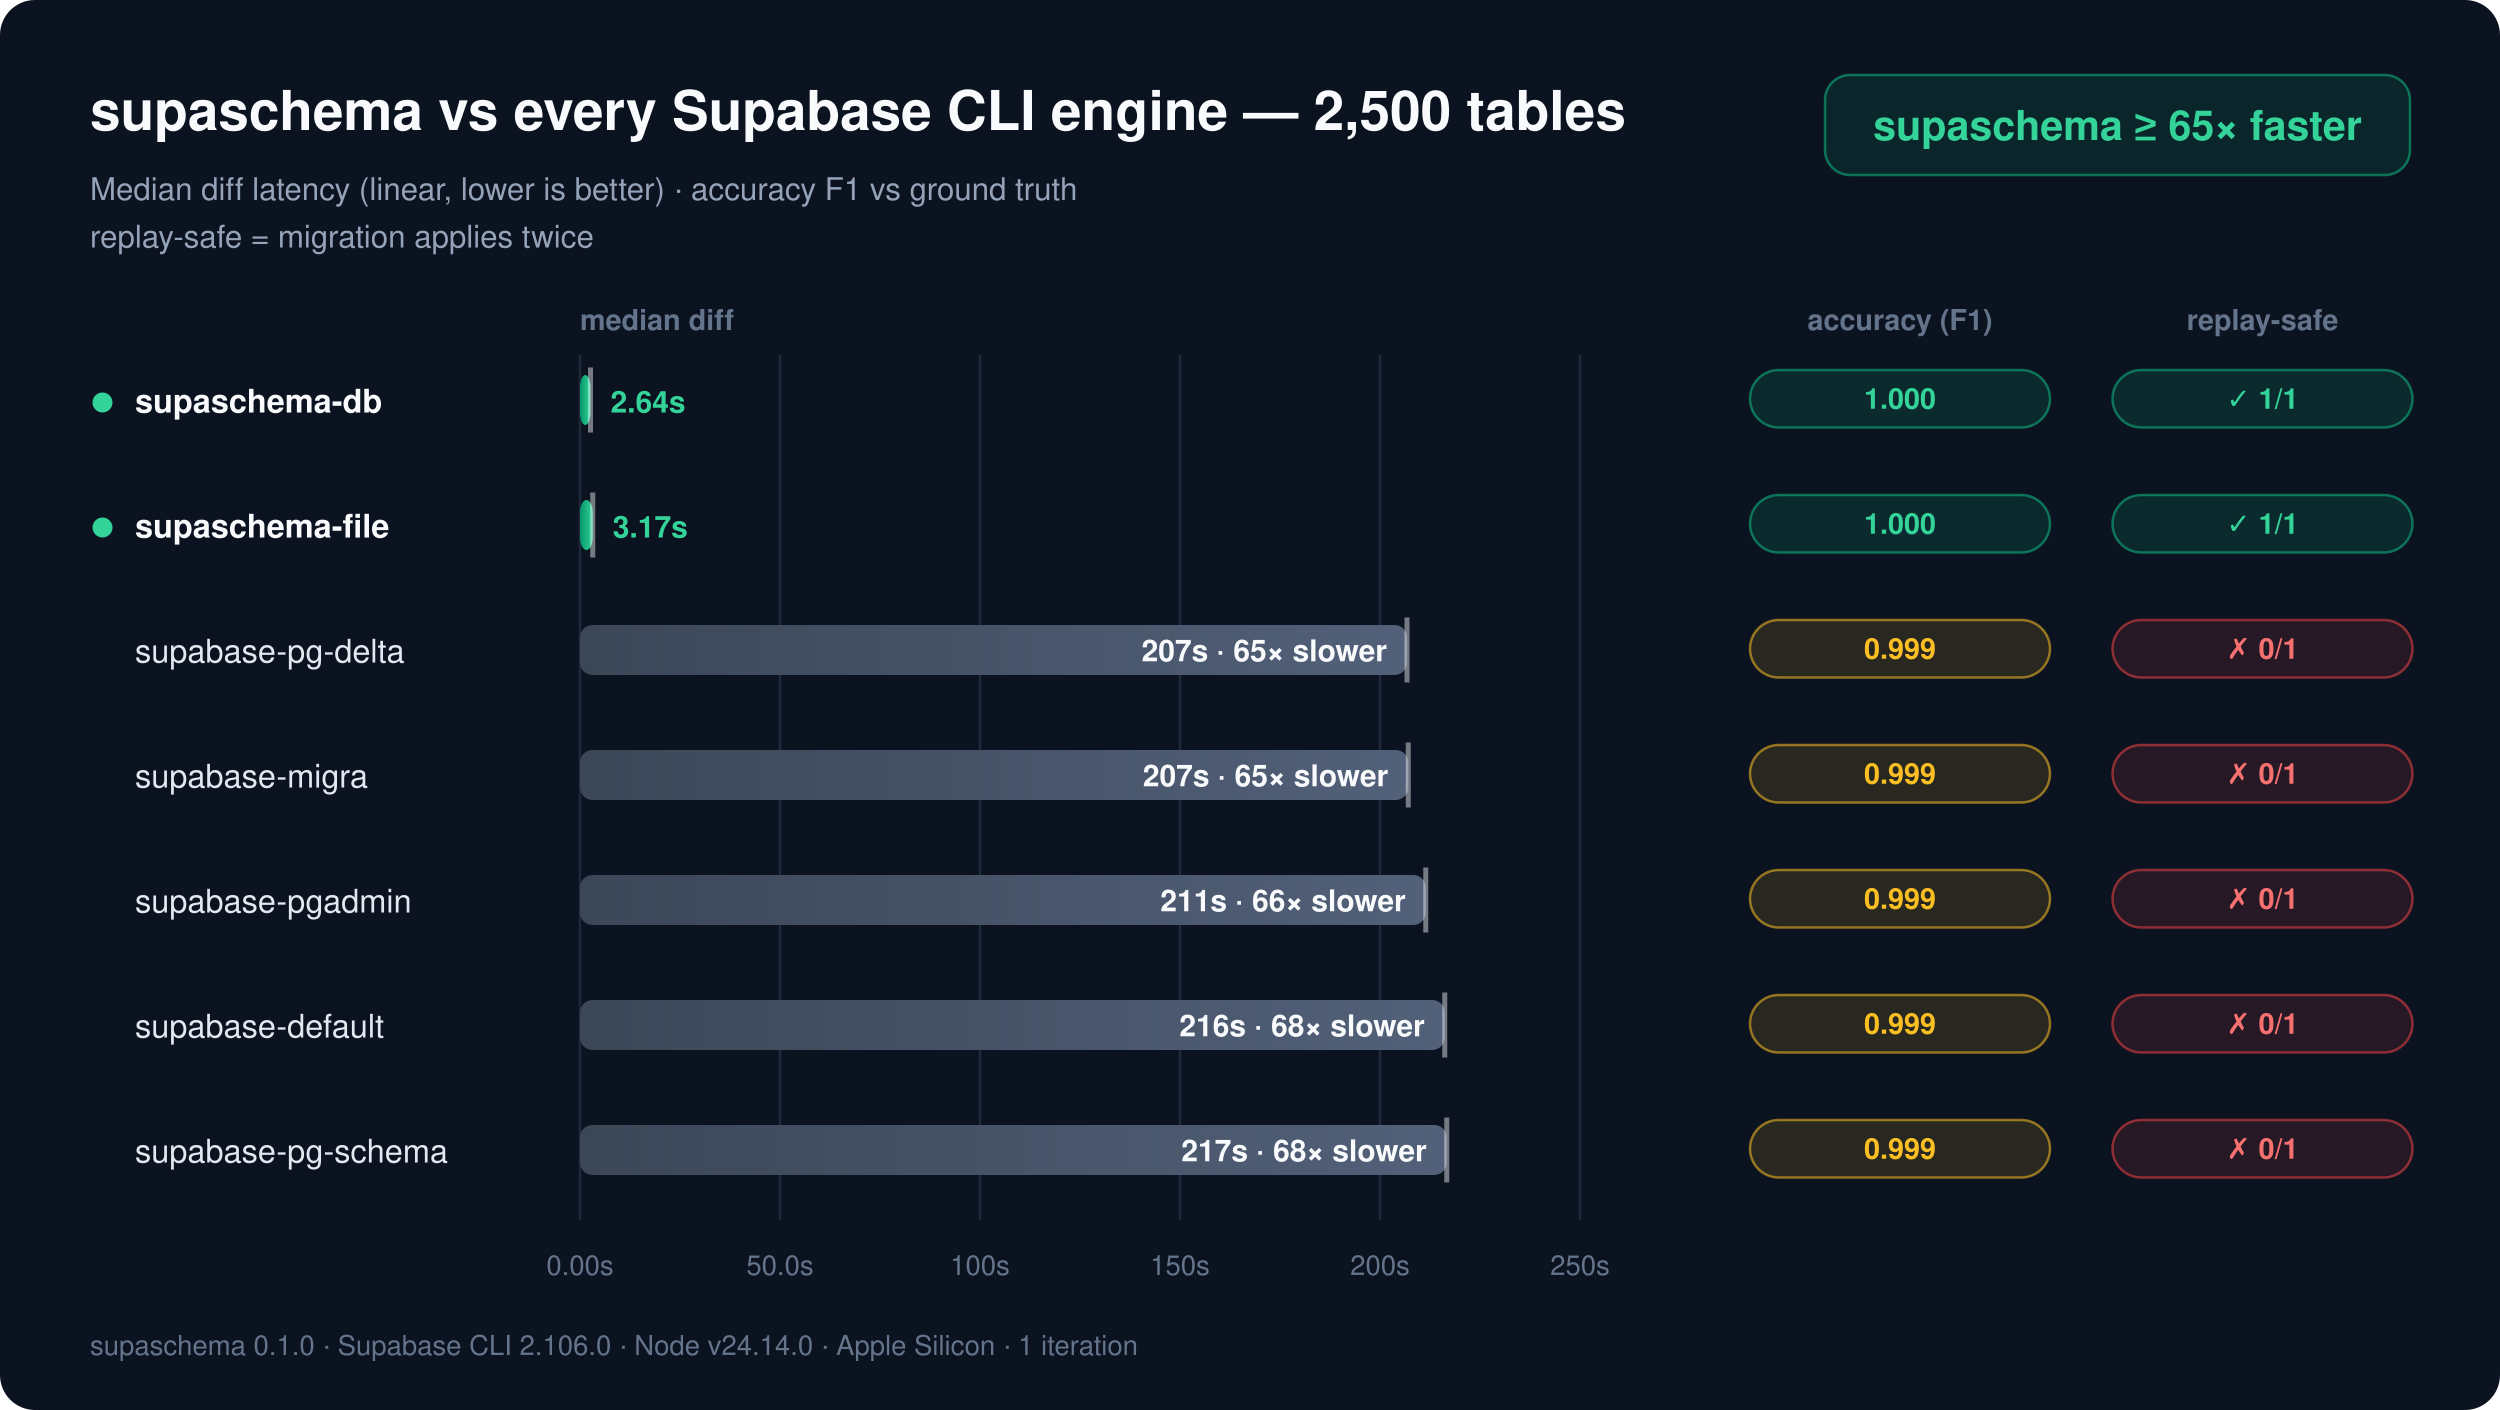
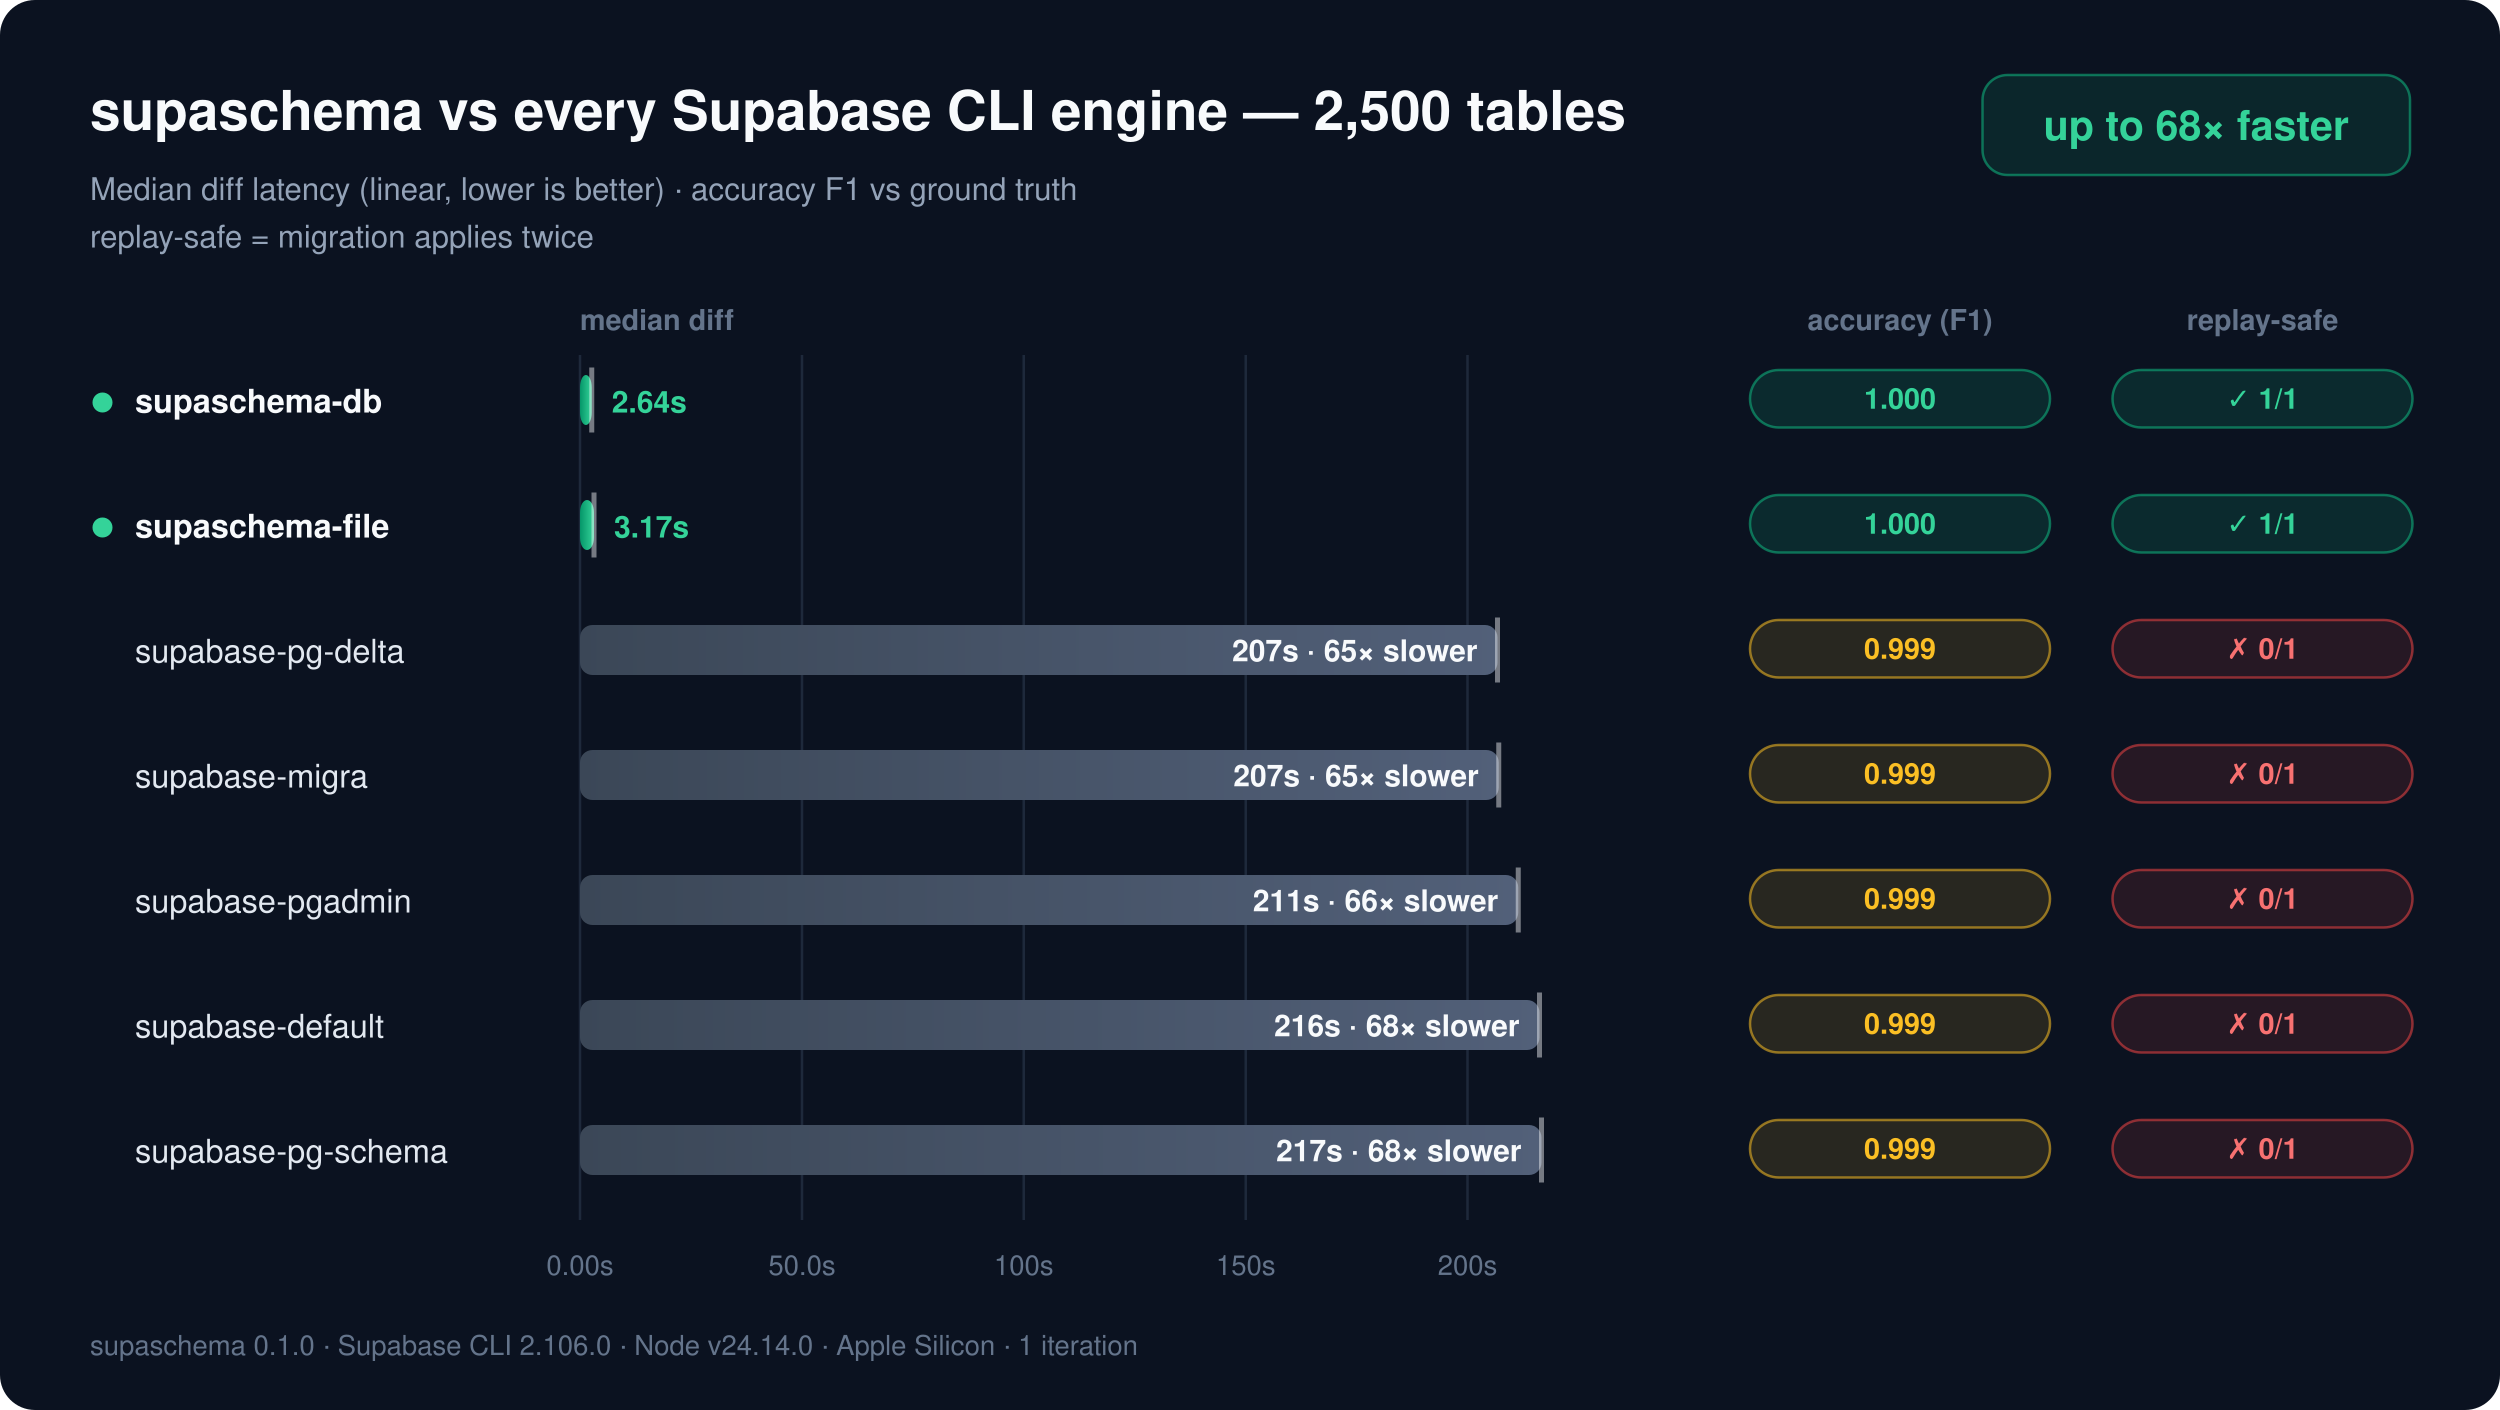
<svg xmlns="http://www.w3.org/2000/svg" width="1000" height="564" viewBox="0 0 1000 564" role="img">
  <defs>
    <linearGradient id="supaGradient" x1="0" y1="0" x2="1" y2="0">
      <stop offset="0%" stop-color="#059669" />
      <stop offset="100%" stop-color="#34d399" />
    </linearGradient>
    <linearGradient id="slateGradient" x1="0" y1="0" x2="1" y2="0">
      <stop offset="0%" stop-color="#3b4757" />
      <stop offset="100%" stop-color="#526079" />
    </linearGradient>
  </defs>
  <rect width="100%" height="100%" rx="14" fill="#0b1220" />
  <text x="36.0" y="52.0" fill="#f8fafc" font-family="ui-sans-serif, system-ui, 'Segoe UI', Helvetica, Arial, sans-serif" font-size="22" font-weight="700">supaschema vs every Supabase CLI engine — 2,500 tables</text>
  <text x="36.0" y="80.0" fill="#94a3b8" font-family="ui-sans-serif, system-ui, 'Segoe UI', Helvetica, Arial, sans-serif" font-size="12.5" font-weight="400">Median diff latency (linear, lower is better) · accuracy F1 vs ground truth</text>
  <text x="36.0" y="99.0" fill="#94a3b8" font-family="ui-sans-serif, system-ui, 'Segoe UI', Helvetica, Arial, sans-serif" font-size="12.5" font-weight="400">replay-safe = migration applies twice</text>
-   <rect x="730" y="30" width="234" height="40" rx="10" fill="rgba(16,185,129,0.12)" stroke="#10b981" stroke-opacity="0.55" />
-   <text x="847.0" y="56.0" fill="#34d399" font-family="ui-sans-serif, system-ui, 'Segoe UI', Helvetica, Arial, sans-serif" font-size="16.5" font-weight="700" text-anchor="middle">supaschema ≥ 65× faster</text>
+   <rect x="793" y="30" width="171" height="40" rx="10" fill="rgba(16,185,129,0.12)" stroke="#10b981" stroke-opacity="0.55" />
+   <text x="878.5" y="56.0" fill="#34d399" font-family="ui-sans-serif, system-ui, 'Segoe UI', Helvetica, Arial, sans-serif" font-size="16.5" font-weight="700" text-anchor="middle">up to 68× faster</text>
  <text x="232.0" y="132.0" fill="#64748b" font-family="ui-sans-serif, system-ui, 'Segoe UI', Helvetica, Arial, sans-serif" font-size="11.5" font-weight="600" text-anchor="start">median diff</text>
  <text x="760.0" y="132.0" fill="#64748b" font-family="ui-sans-serif, system-ui, 'Segoe UI', Helvetica, Arial, sans-serif" font-size="11.5" font-weight="600" text-anchor="middle">accuracy (F1)</text>
  <text x="905.0" y="132.0" fill="#64748b" font-family="ui-sans-serif, system-ui, 'Segoe UI', Helvetica, Arial, sans-serif" font-size="11.5" font-weight="600" text-anchor="middle">replay-safe</text>
  <line x1="232.0" y1="142" x2="232.0" y2="488" stroke="#1e293b" stroke-width="1" />
  <text x="232.0" y="510.0" fill="#64748b" font-family="ui-sans-serif, system-ui, 'Segoe UI', Helvetica, Arial, sans-serif" font-size="11" font-weight="400" text-anchor="middle">0.00s</text>
-   <line x1="312.0" y1="142" x2="312.0" y2="488" stroke="#1e293b" stroke-width="1" />
-   <text x="312.0" y="510.0" fill="#64748b" font-family="ui-sans-serif, system-ui, 'Segoe UI', Helvetica, Arial, sans-serif" font-size="11" font-weight="400" text-anchor="middle">50.0s</text>
-   <line x1="392.0" y1="142" x2="392.0" y2="488" stroke="#1e293b" stroke-width="1" />
-   <text x="392.0" y="510.0" fill="#64748b" font-family="ui-sans-serif, system-ui, 'Segoe UI', Helvetica, Arial, sans-serif" font-size="11" font-weight="400" text-anchor="middle">100s</text>
-   <line x1="472.0" y1="142" x2="472.0" y2="488" stroke="#1e293b" stroke-width="1" />
-   <text x="472.0" y="510.0" fill="#64748b" font-family="ui-sans-serif, system-ui, 'Segoe UI', Helvetica, Arial, sans-serif" font-size="11" font-weight="400" text-anchor="middle">150s</text>
-   <line x1="552.0" y1="142" x2="552.0" y2="488" stroke="#1e293b" stroke-width="1" />
-   <text x="552.0" y="510.0" fill="#64748b" font-family="ui-sans-serif, system-ui, 'Segoe UI', Helvetica, Arial, sans-serif" font-size="11" font-weight="400" text-anchor="middle">200s</text>
-   <line x1="632.0" y1="142" x2="632.0" y2="488" stroke="#1e293b" stroke-width="1" />
-   <text x="632.0" y="510.0" fill="#64748b" font-family="ui-sans-serif, system-ui, 'Segoe UI', Helvetica, Arial, sans-serif" font-size="11" font-weight="400" text-anchor="middle">250s</text>
+   <line x1="320.8" y1="142" x2="320.8" y2="488" stroke="#1e293b" stroke-width="1" />
+   <text x="320.8" y="510.0" fill="#64748b" font-family="ui-sans-serif, system-ui, 'Segoe UI', Helvetica, Arial, sans-serif" font-size="11" font-weight="400" text-anchor="middle">50.0s</text>
+   <line x1="409.5" y1="142" x2="409.5" y2="488" stroke="#1e293b" stroke-width="1" />
+   <text x="409.5" y="510.0" fill="#64748b" font-family="ui-sans-serif, system-ui, 'Segoe UI', Helvetica, Arial, sans-serif" font-size="11" font-weight="400" text-anchor="middle">100s</text>
+   <line x1="498.3" y1="142" x2="498.3" y2="488" stroke="#1e293b" stroke-width="1" />
+   <text x="498.3" y="510.0" fill="#64748b" font-family="ui-sans-serif, system-ui, 'Segoe UI', Helvetica, Arial, sans-serif" font-size="11" font-weight="400" text-anchor="middle">150s</text>
+   <line x1="587.0" y1="142" x2="587.0" y2="488" stroke="#1e293b" stroke-width="1" />
+   <text x="587.0" y="510.0" fill="#64748b" font-family="ui-sans-serif, system-ui, 'Segoe UI', Helvetica, Arial, sans-serif" font-size="11" font-weight="400" text-anchor="middle">200s</text>
  <circle cx="41" cy="161" r="4" fill="#34d399" />
  <text x="54.0" y="165.0" fill="#f8fafc" font-family="ui-sans-serif, system-ui, 'Segoe UI', Helvetica, Arial, sans-serif" font-size="13" font-weight="650">supaschema-db</text>
-   <rect x="232" y="150" width="4.2" height="20" rx="5" fill="url(#supaGradient)" />
-   <line x1="236.2" y1="147" x2="236.2" y2="173" stroke="#f8fafc" stroke-opacity="0.45" stroke-width="2" />
-   <text x="244.2" y="165.0" fill="#34d399" font-family="ui-sans-serif, system-ui, 'Segoe UI', Helvetica, Arial, sans-serif" font-size="12" font-weight="700">2.64s</text>
+   <rect x="232" y="150" width="4.7" height="20" rx="5" fill="url(#supaGradient)" />
+   <line x1="236.7" y1="160" x2="236.7" y2="160" stroke="#f8fafc" stroke-opacity="0.18" stroke-width="1.5" />
+   <line x1="236.7" y1="147" x2="236.7" y2="173" stroke="#f8fafc" stroke-opacity="0.45" stroke-width="2" />
+   <text x="244.7" y="165.0" fill="#34d399" font-family="ui-sans-serif, system-ui, 'Segoe UI', Helvetica, Arial, sans-serif" font-size="12" font-weight="700">2.64s</text>
  <rect x="700" y="148" width="120" height="23" rx="11.5" fill="rgba(16,185,129,0.14)" stroke="#10b981" stroke-opacity="0.55" />
  <text x="760.0" y="163.5" fill="#34d399" font-family="ui-sans-serif, system-ui, 'Segoe UI', Helvetica, Arial, sans-serif" font-size="11.5" font-weight="600" text-anchor="middle">1.000</text>
  <rect x="845" y="148" width="120" height="23" rx="11.5" fill="rgba(16,185,129,0.14)" stroke="#10b981" stroke-opacity="0.55" />
  <text x="905.0" y="163.5" fill="#34d399" font-family="ui-sans-serif, system-ui, 'Segoe UI', Helvetica, Arial, sans-serif" font-size="11.5" font-weight="600" text-anchor="middle">✓ 1/1</text>
  <circle cx="41" cy="211" r="4" fill="#34d399" />
  <text x="54.0" y="215.0" fill="#f8fafc" font-family="ui-sans-serif, system-ui, 'Segoe UI', Helvetica, Arial, sans-serif" font-size="13" font-weight="650">supaschema-file</text>
-   <rect x="232" y="200" width="5.1" height="20" rx="5" fill="url(#supaGradient)" />
-   <line x1="237.1" y1="197" x2="237.1" y2="223" stroke="#f8fafc" stroke-opacity="0.45" stroke-width="2" />
-   <text x="245.1" y="215.0" fill="#34d399" font-family="ui-sans-serif, system-ui, 'Segoe UI', Helvetica, Arial, sans-serif" font-size="12" font-weight="700">3.17s</text>
+   <rect x="232" y="200" width="5.6" height="20" rx="5" fill="url(#supaGradient)" />
+   <line x1="237.6" y1="210" x2="237.6" y2="210" stroke="#f8fafc" stroke-opacity="0.18" stroke-width="1.5" />
+   <line x1="237.6" y1="197" x2="237.6" y2="223" stroke="#f8fafc" stroke-opacity="0.45" stroke-width="2" />
+   <text x="245.6" y="215.0" fill="#34d399" font-family="ui-sans-serif, system-ui, 'Segoe UI', Helvetica, Arial, sans-serif" font-size="12" font-weight="700">3.17s</text>
  <rect x="700" y="198" width="120" height="23" rx="11.5" fill="rgba(16,185,129,0.14)" stroke="#10b981" stroke-opacity="0.55" />
  <text x="760.0" y="213.5" fill="#34d399" font-family="ui-sans-serif, system-ui, 'Segoe UI', Helvetica, Arial, sans-serif" font-size="11.5" font-weight="600" text-anchor="middle">1.000</text>
  <rect x="845" y="198" width="120" height="23" rx="11.5" fill="rgba(16,185,129,0.14)" stroke="#10b981" stroke-opacity="0.55" />
  <text x="905.0" y="213.5" fill="#34d399" font-family="ui-sans-serif, system-ui, 'Segoe UI', Helvetica, Arial, sans-serif" font-size="11.5" font-weight="600" text-anchor="middle">✓ 1/1</text>
  <text x="54.0" y="265.0" fill="#e2e8f0" font-family="ui-sans-serif, system-ui, 'Segoe UI', Helvetica, Arial, sans-serif" font-size="13" font-weight="450">supabase-pg-delta</text>
-   <rect x="232" y="250" width="330.8" height="20" rx="5" fill="url(#slateGradient)" />
-   <line x1="562.8" y1="247" x2="562.8" y2="273" stroke="#f8fafc" stroke-opacity="0.45" stroke-width="2" />
-   <text x="554.8" y="264.5" fill="#f8fafc" font-family="ui-sans-serif, system-ui, 'Segoe UI', Helvetica, Arial, sans-serif" font-size="12" font-weight="600" text-anchor="end">207s · 65× slower</text>
+   <rect x="232" y="250" width="367.0" height="20" rx="5" fill="url(#slateGradient)" />
+   <line x1="599.0" y1="260" x2="599.0" y2="260" stroke="#f8fafc" stroke-opacity="0.18" stroke-width="1.5" />
+   <line x1="599.0" y1="247" x2="599.0" y2="273" stroke="#f8fafc" stroke-opacity="0.45" stroke-width="2" />
+   <text x="591.0" y="264.5" fill="#f8fafc" font-family="ui-sans-serif, system-ui, 'Segoe UI', Helvetica, Arial, sans-serif" font-size="12" font-weight="600" text-anchor="end">207s · 65× slower</text>
  <rect x="700" y="248" width="120" height="23" rx="11.5" fill="rgba(251,191,36,0.12)" stroke="#fbbf24" stroke-opacity="0.55" />
  <text x="760.0" y="263.5" fill="#fbbf24" font-family="ui-sans-serif, system-ui, 'Segoe UI', Helvetica, Arial, sans-serif" font-size="11.5" font-weight="600" text-anchor="middle">0.999</text>
  <rect x="845" y="248" width="120" height="23" rx="11.5" fill="rgba(239,68,68,0.12)" stroke="#ef4444" stroke-opacity="0.55" />
  <text x="905.0" y="263.5" fill="#f87171" font-family="ui-sans-serif, system-ui, 'Segoe UI', Helvetica, Arial, sans-serif" font-size="11.5" font-weight="600" text-anchor="middle">✗ 0/1</text>
  <text x="54.0" y="315.0" fill="#e2e8f0" font-family="ui-sans-serif, system-ui, 'Segoe UI', Helvetica, Arial, sans-serif" font-size="13" font-weight="450">supabase-migra</text>
-   <rect x="232" y="300" width="331.3" height="20" rx="5" fill="url(#slateGradient)" />
-   <line x1="563.3" y1="297" x2="563.3" y2="323" stroke="#f8fafc" stroke-opacity="0.45" stroke-width="2" />
-   <text x="555.3" y="314.5" fill="#f8fafc" font-family="ui-sans-serif, system-ui, 'Segoe UI', Helvetica, Arial, sans-serif" font-size="12" font-weight="600" text-anchor="end">207s · 65× slower</text>
+   <rect x="232" y="300" width="367.5" height="20" rx="5" fill="url(#slateGradient)" />
+   <line x1="599.5" y1="310" x2="599.5" y2="310" stroke="#f8fafc" stroke-opacity="0.18" stroke-width="1.5" />
+   <line x1="599.5" y1="297" x2="599.5" y2="323" stroke="#f8fafc" stroke-opacity="0.45" stroke-width="2" />
+   <text x="591.5" y="314.5" fill="#f8fafc" font-family="ui-sans-serif, system-ui, 'Segoe UI', Helvetica, Arial, sans-serif" font-size="12" font-weight="600" text-anchor="end">207s · 65× slower</text>
  <rect x="700" y="298" width="120" height="23" rx="11.5" fill="rgba(251,191,36,0.12)" stroke="#fbbf24" stroke-opacity="0.55" />
  <text x="760.0" y="313.5" fill="#fbbf24" font-family="ui-sans-serif, system-ui, 'Segoe UI', Helvetica, Arial, sans-serif" font-size="11.5" font-weight="600" text-anchor="middle">0.999</text>
  <rect x="845" y="298" width="120" height="23" rx="11.5" fill="rgba(239,68,68,0.12)" stroke="#ef4444" stroke-opacity="0.55" />
  <text x="905.0" y="313.5" fill="#f87171" font-family="ui-sans-serif, system-ui, 'Segoe UI', Helvetica, Arial, sans-serif" font-size="11.5" font-weight="600" text-anchor="middle">✗ 0/1</text>
  <text x="54.0" y="365.0" fill="#e2e8f0" font-family="ui-sans-serif, system-ui, 'Segoe UI', Helvetica, Arial, sans-serif" font-size="13" font-weight="450">supabase-pgadmin</text>
-   <rect x="232" y="350" width="338.3" height="20" rx="5" fill="url(#slateGradient)" />
-   <line x1="570.3" y1="347" x2="570.3" y2="373" stroke="#f8fafc" stroke-opacity="0.45" stroke-width="2" />
-   <text x="562.3" y="364.5" fill="#f8fafc" font-family="ui-sans-serif, system-ui, 'Segoe UI', Helvetica, Arial, sans-serif" font-size="12" font-weight="600" text-anchor="end">211s · 66× slower</text>
+   <rect x="232" y="350" width="375.3" height="20" rx="5" fill="url(#slateGradient)" />
+   <line x1="607.3" y1="360" x2="607.3" y2="360" stroke="#f8fafc" stroke-opacity="0.18" stroke-width="1.5" />
+   <line x1="607.3" y1="347" x2="607.3" y2="373" stroke="#f8fafc" stroke-opacity="0.45" stroke-width="2" />
+   <text x="599.3" y="364.5" fill="#f8fafc" font-family="ui-sans-serif, system-ui, 'Segoe UI', Helvetica, Arial, sans-serif" font-size="12" font-weight="600" text-anchor="end">211s · 66× slower</text>
  <rect x="700" y="348" width="120" height="23" rx="11.5" fill="rgba(251,191,36,0.12)" stroke="#fbbf24" stroke-opacity="0.55" />
  <text x="760.0" y="363.5" fill="#fbbf24" font-family="ui-sans-serif, system-ui, 'Segoe UI', Helvetica, Arial, sans-serif" font-size="11.5" font-weight="600" text-anchor="middle">0.999</text>
  <rect x="845" y="348" width="120" height="23" rx="11.5" fill="rgba(239,68,68,0.12)" stroke="#ef4444" stroke-opacity="0.55" />
  <text x="905.0" y="363.5" fill="#f87171" font-family="ui-sans-serif, system-ui, 'Segoe UI', Helvetica, Arial, sans-serif" font-size="11.5" font-weight="600" text-anchor="middle">✗ 0/1</text>
  <text x="54.0" y="415.0" fill="#e2e8f0" font-family="ui-sans-serif, system-ui, 'Segoe UI', Helvetica, Arial, sans-serif" font-size="13" font-weight="450">supabase-default</text>
-   <rect x="232" y="400" width="345.9" height="20" rx="5" fill="url(#slateGradient)" />
-   <line x1="577.9" y1="397" x2="577.9" y2="423" stroke="#f8fafc" stroke-opacity="0.45" stroke-width="2" />
-   <text x="569.9" y="414.5" fill="#f8fafc" font-family="ui-sans-serif, system-ui, 'Segoe UI', Helvetica, Arial, sans-serif" font-size="12" font-weight="600" text-anchor="end">216s · 68× slower</text>
+   <rect x="232" y="400" width="383.8" height="20" rx="5" fill="url(#slateGradient)" />
+   <line x1="615.8" y1="410" x2="615.8" y2="410" stroke="#f8fafc" stroke-opacity="0.18" stroke-width="1.5" />
+   <line x1="615.8" y1="397" x2="615.8" y2="423" stroke="#f8fafc" stroke-opacity="0.45" stroke-width="2" />
+   <text x="607.8" y="414.5" fill="#f8fafc" font-family="ui-sans-serif, system-ui, 'Segoe UI', Helvetica, Arial, sans-serif" font-size="12" font-weight="600" text-anchor="end">216s · 68× slower</text>
  <rect x="700" y="398" width="120" height="23" rx="11.5" fill="rgba(251,191,36,0.12)" stroke="#fbbf24" stroke-opacity="0.55" />
  <text x="760.0" y="413.5" fill="#fbbf24" font-family="ui-sans-serif, system-ui, 'Segoe UI', Helvetica, Arial, sans-serif" font-size="11.5" font-weight="600" text-anchor="middle">0.999</text>
  <rect x="845" y="398" width="120" height="23" rx="11.5" fill="rgba(239,68,68,0.12)" stroke="#ef4444" stroke-opacity="0.55" />
  <text x="905.0" y="413.5" fill="#f87171" font-family="ui-sans-serif, system-ui, 'Segoe UI', Helvetica, Arial, sans-serif" font-size="11.5" font-weight="600" text-anchor="middle">✗ 0/1</text>
  <text x="54.0" y="465.0" fill="#e2e8f0" font-family="ui-sans-serif, system-ui, 'Segoe UI', Helvetica, Arial, sans-serif" font-size="13" font-weight="450">supabase-pg-schema</text>
-   <rect x="232" y="450" width="346.7" height="20" rx="5" fill="url(#slateGradient)" />
-   <line x1="578.7" y1="447" x2="578.7" y2="473" stroke="#f8fafc" stroke-opacity="0.45" stroke-width="2" />
-   <text x="570.7" y="464.5" fill="#f8fafc" font-family="ui-sans-serif, system-ui, 'Segoe UI', Helvetica, Arial, sans-serif" font-size="12" font-weight="600" text-anchor="end">217s · 68× slower</text>
+   <rect x="232" y="450" width="384.6" height="20" rx="5" fill="url(#slateGradient)" />
+   <line x1="616.6" y1="460" x2="616.6" y2="460" stroke="#f8fafc" stroke-opacity="0.18" stroke-width="1.5" />
+   <line x1="616.6" y1="447" x2="616.6" y2="473" stroke="#f8fafc" stroke-opacity="0.45" stroke-width="2" />
+   <text x="608.6" y="464.5" fill="#f8fafc" font-family="ui-sans-serif, system-ui, 'Segoe UI', Helvetica, Arial, sans-serif" font-size="12" font-weight="600" text-anchor="end">217s · 68× slower</text>
  <rect x="700" y="448" width="120" height="23" rx="11.5" fill="rgba(251,191,36,0.12)" stroke="#fbbf24" stroke-opacity="0.55" />
  <text x="760.0" y="463.5" fill="#fbbf24" font-family="ui-sans-serif, system-ui, 'Segoe UI', Helvetica, Arial, sans-serif" font-size="11.5" font-weight="600" text-anchor="middle">0.999</text>
  <rect x="845" y="448" width="120" height="23" rx="11.5" fill="rgba(239,68,68,0.12)" stroke="#ef4444" stroke-opacity="0.55" />
  <text x="905.0" y="463.5" fill="#f87171" font-family="ui-sans-serif, system-ui, 'Segoe UI', Helvetica, Arial, sans-serif" font-size="11.5" font-weight="600" text-anchor="middle">✗ 0/1</text>
  <text x="36.0" y="542.0" fill="#64748b" font-family="ui-sans-serif, system-ui, 'Segoe UI', Helvetica, Arial, sans-serif" font-size="11" font-weight="400">supaschema 0.1.0  ·  Supabase CLI 2.106.0  ·  Node v24.14.0  ·  Apple Silicon  ·  1 iteration</text>
</svg>
